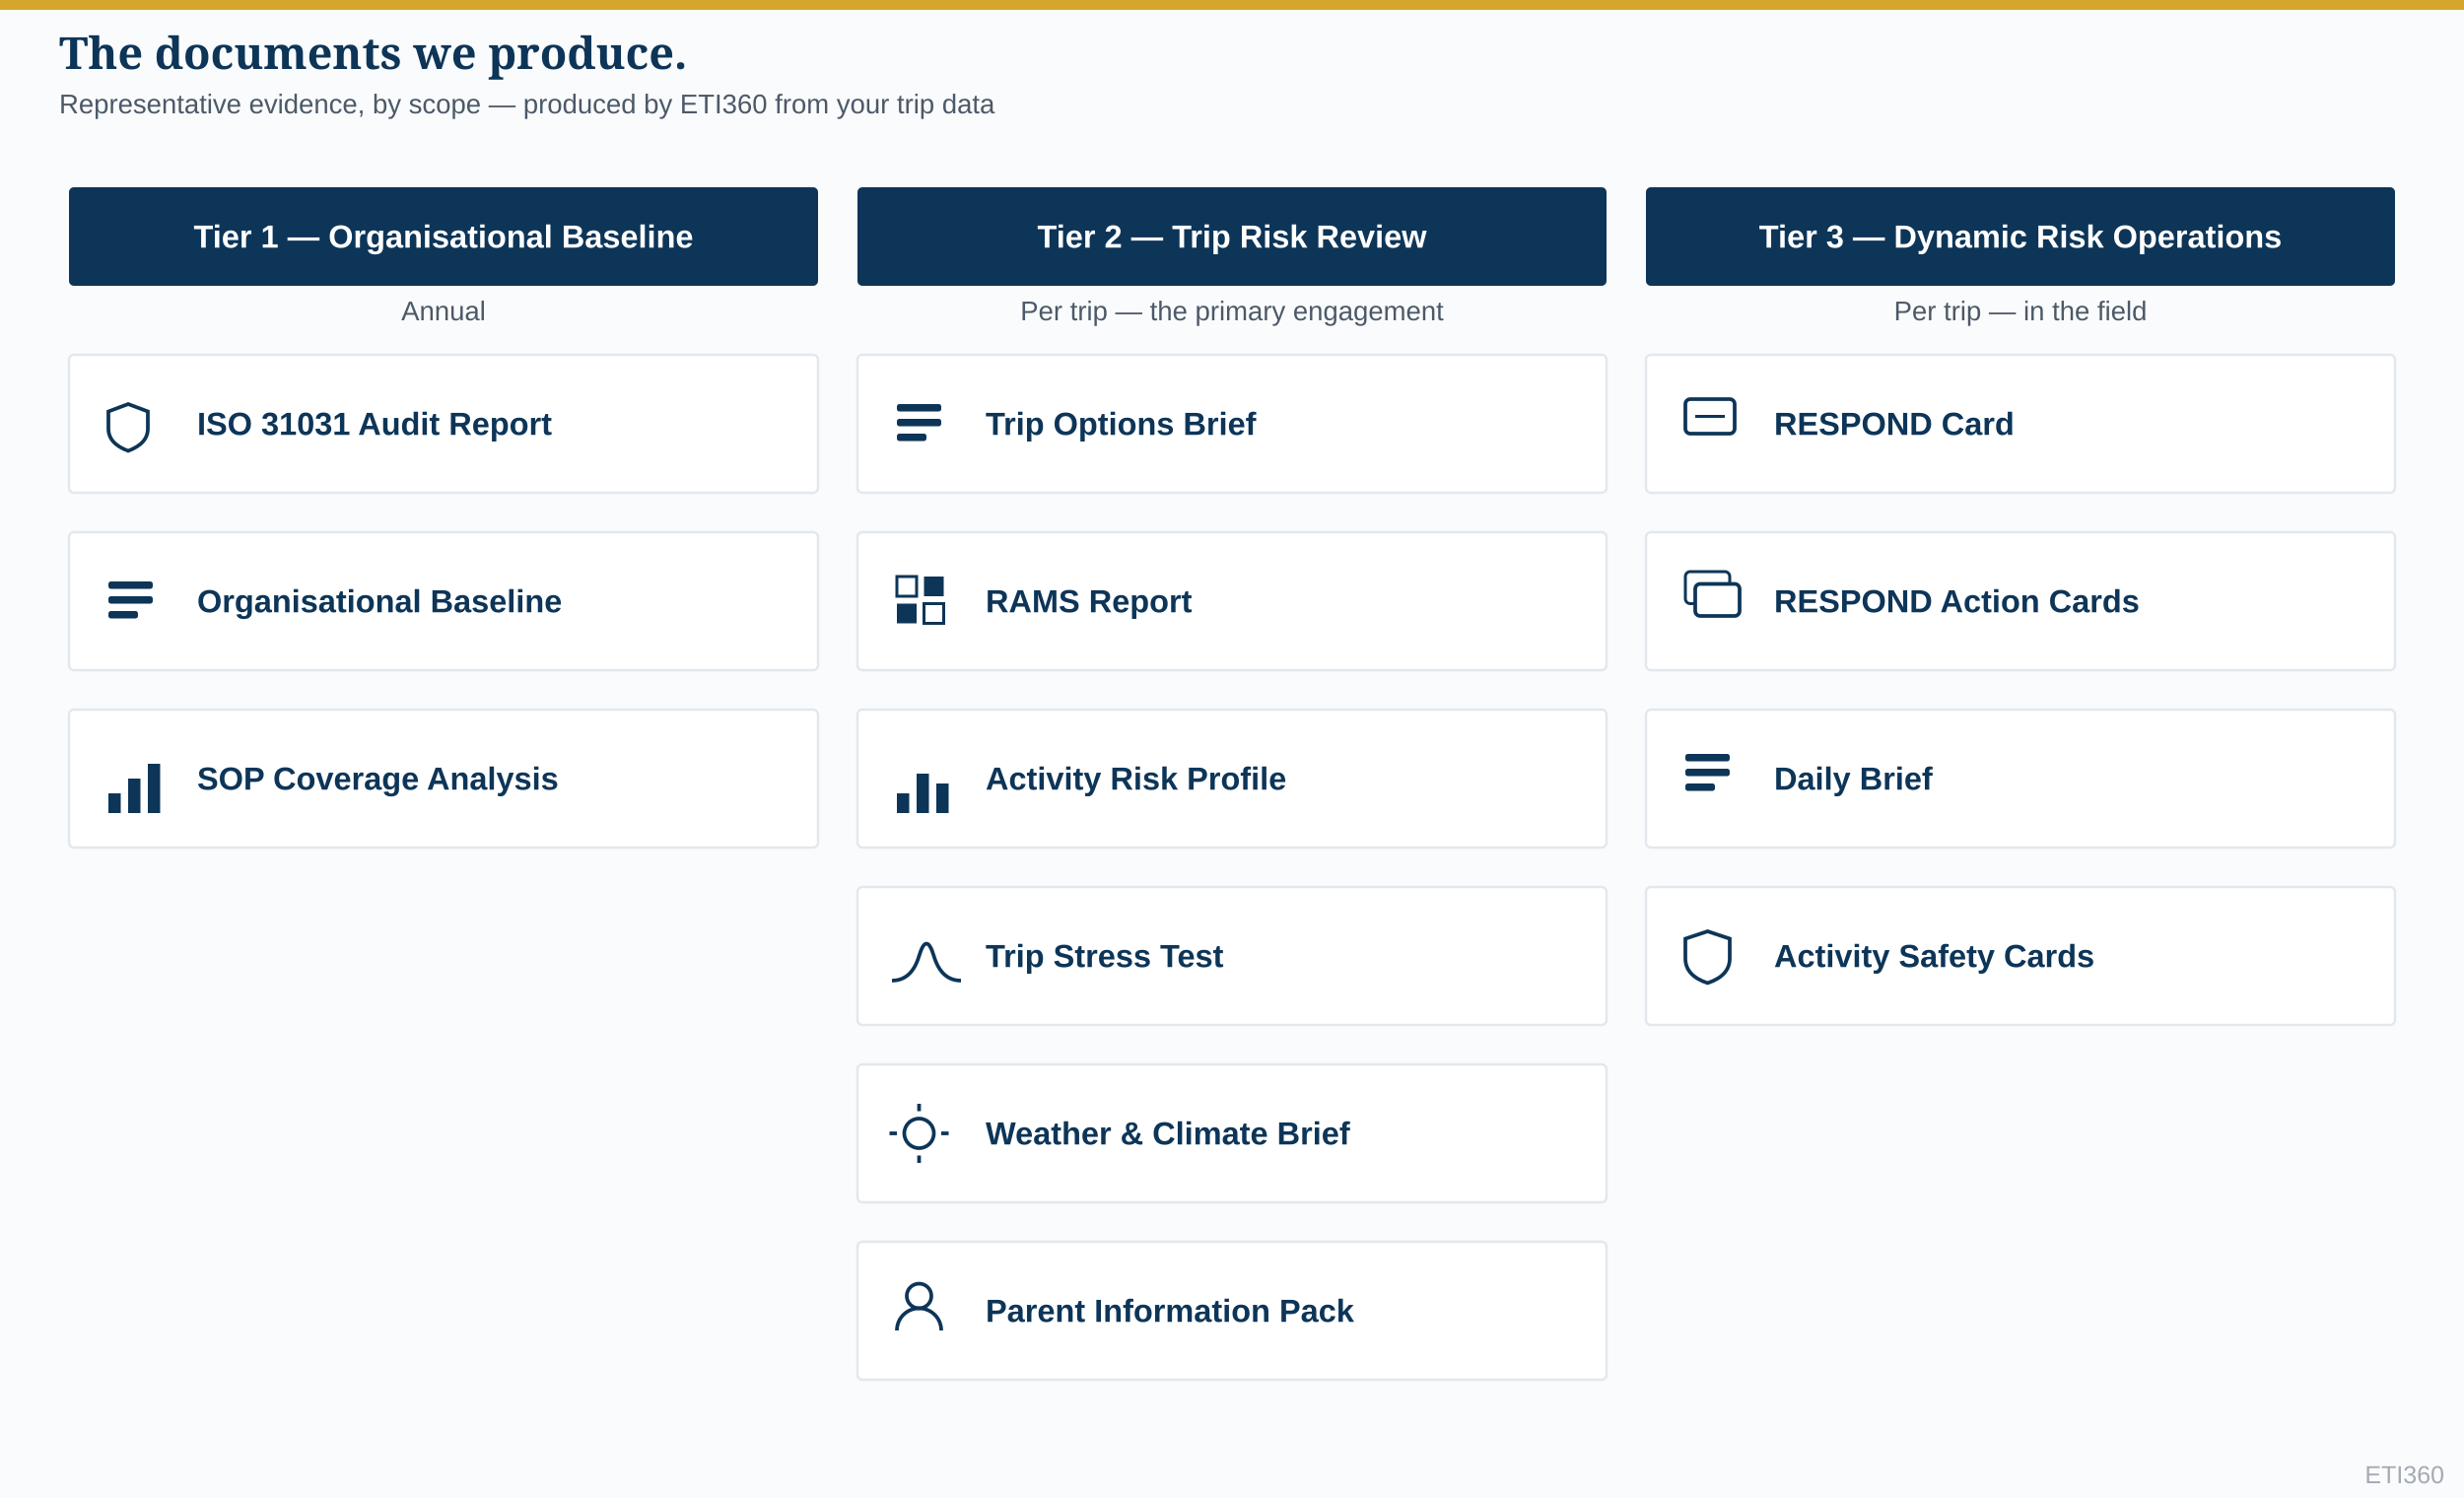
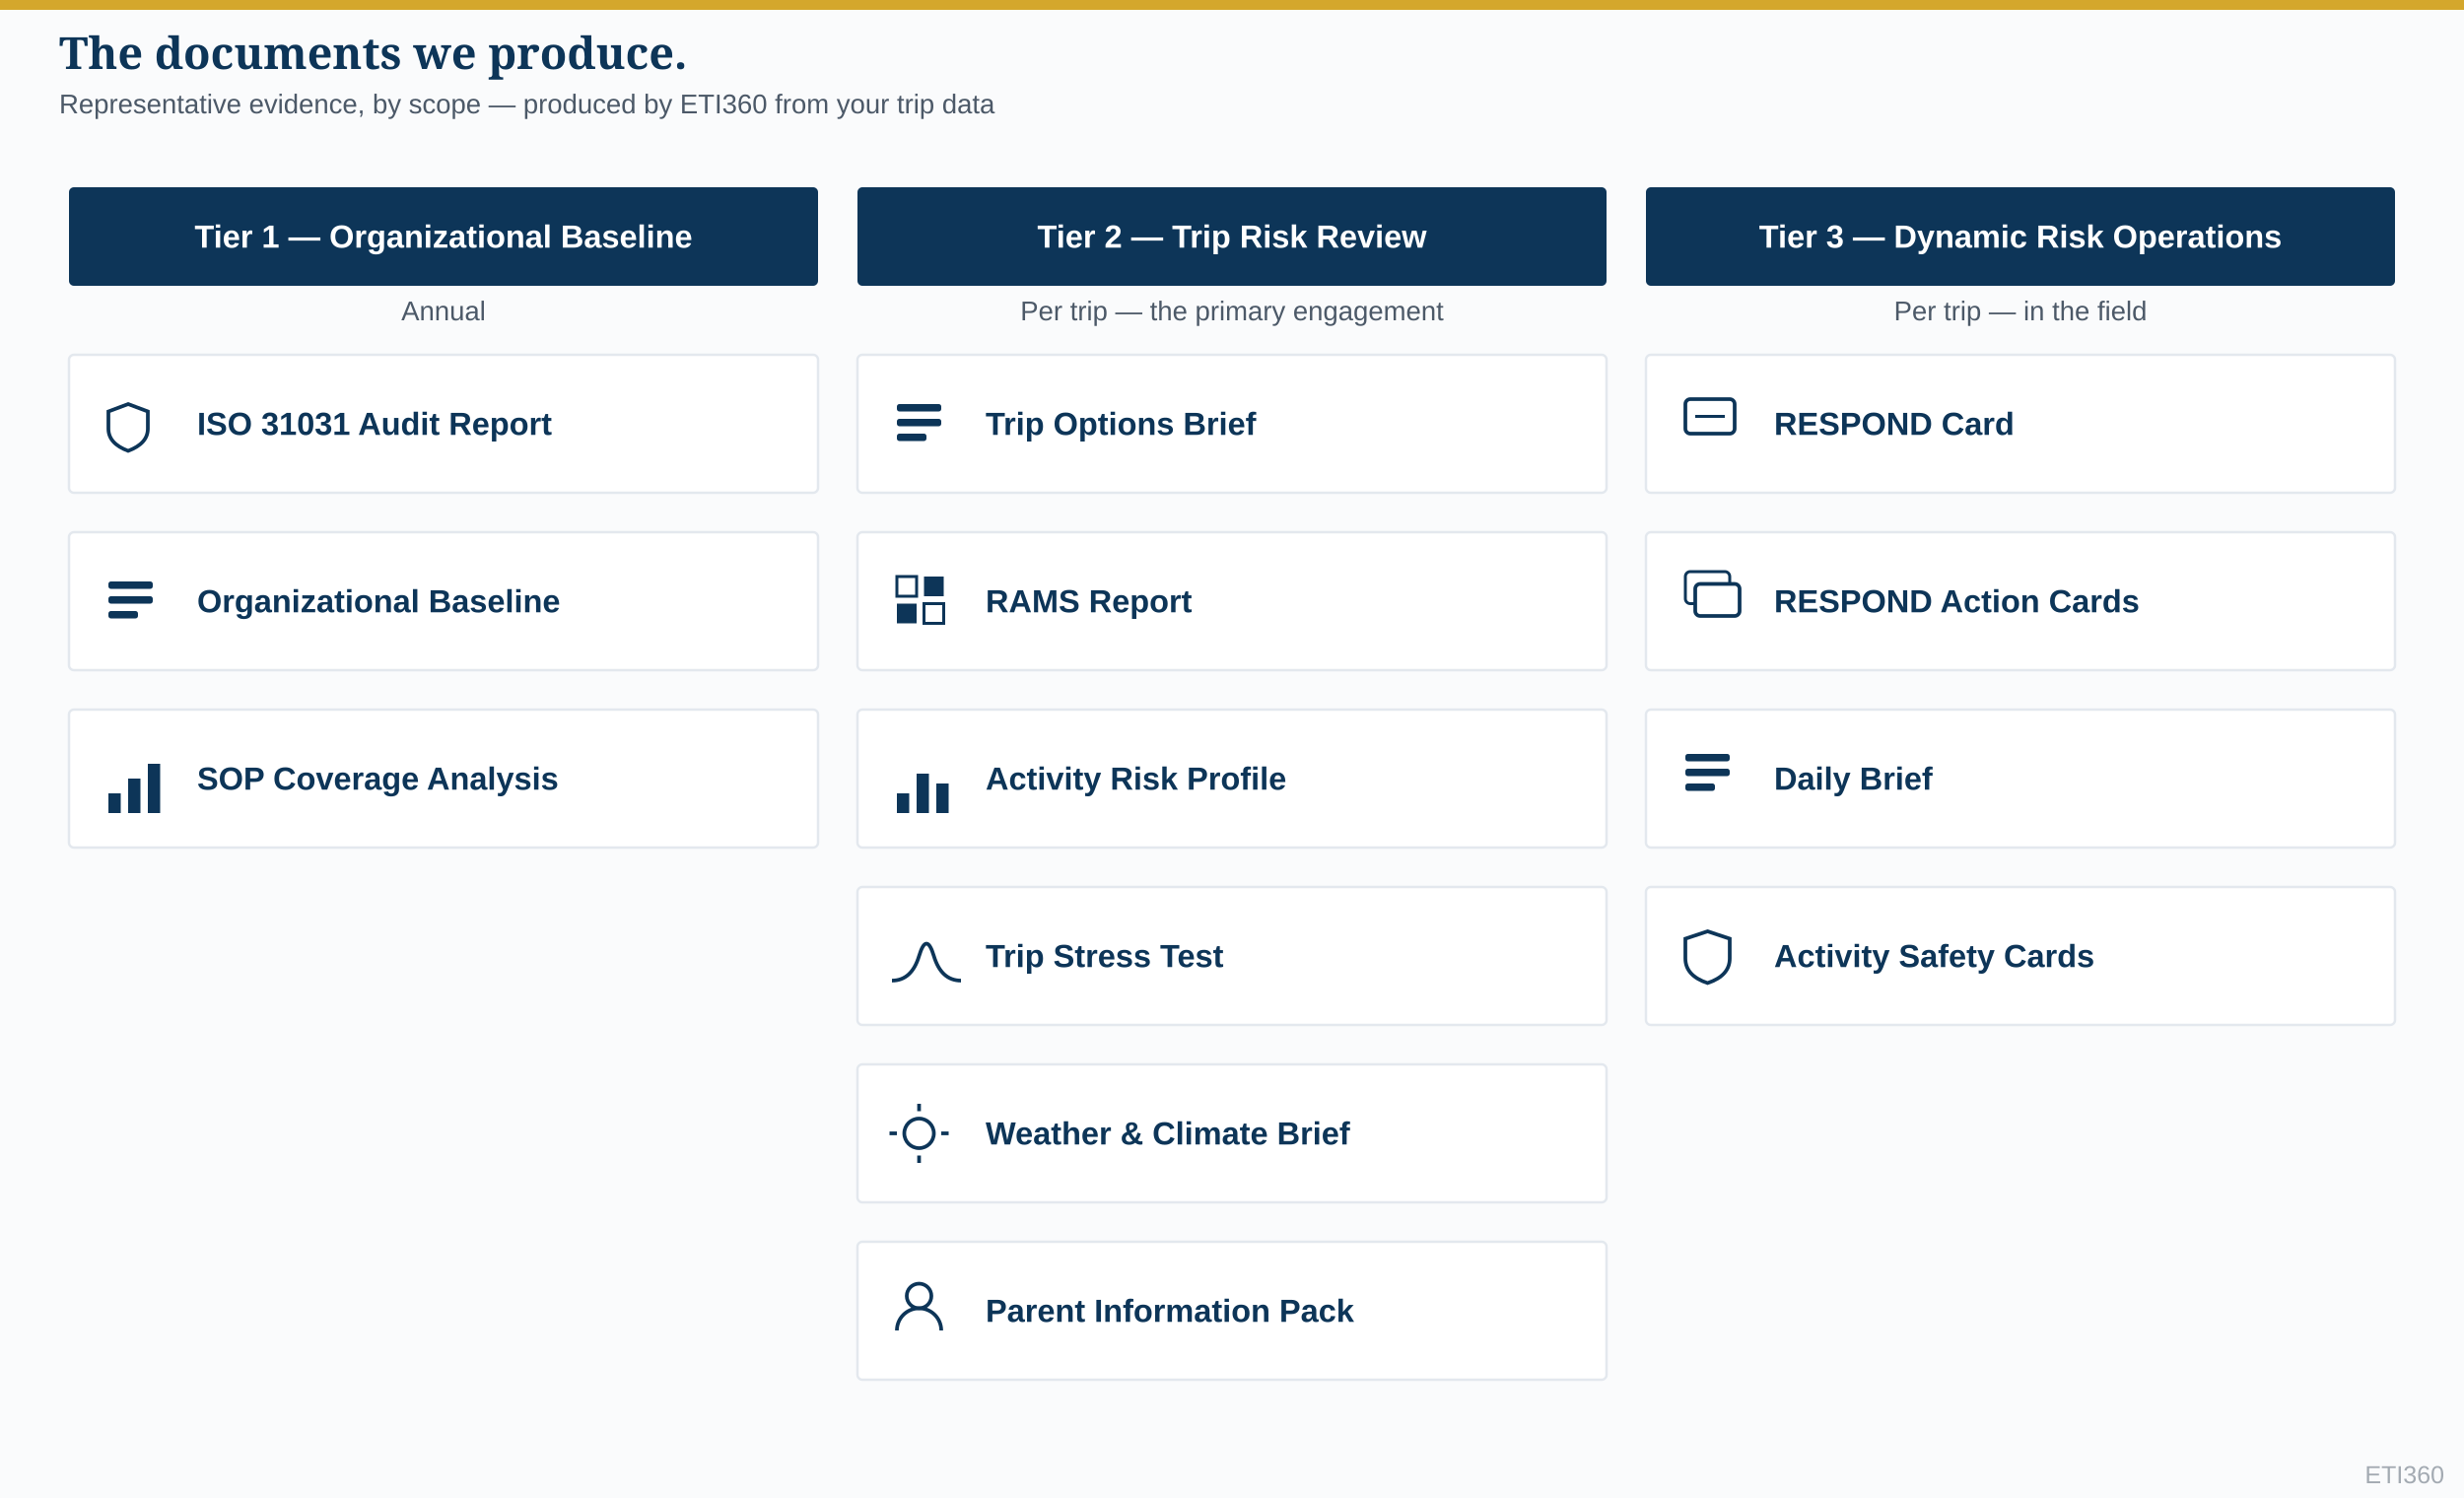
<svg xmlns="http://www.w3.org/2000/svg" viewBox="0 0 1000 608">
  <defs>
    <marker id="arr" viewBox="0 0 10 10" refX="9" refY="5" markerWidth="6" markerHeight="6" orient="auto">
      <path d="M 0 0 L 10 5 L 0 10 z" fill="#0d3558" />
    </marker>
    <marker id="arr-gold" viewBox="0 0 10 10" refX="9" refY="5" markerWidth="6" markerHeight="6" orient="auto">
      <path d="M 0 0 L 10 5 L 0 10 z" fill="#d4a72c" />
    </marker>
    <marker id="arr-muted" viewBox="0 0 10 10" refX="9" refY="5" markerWidth="6" markerHeight="6" orient="auto">
      <path d="M 0 0 L 10 5 L 0 10 z" fill="#4c5968" />
    </marker>
  </defs>
  <rect x="0" y="0" width="1000" height="608" fill="#fafbfc" />
  <rect x="0" y="0" width="1000" height="4" fill="#d4a72c" />
  <text x="24" y="28" font-family="'Source Serif 4', Georgia, serif" font-size="18" font-weight="700" fill="#0d3558">The documents we produce.</text>
  <text x="24" y="46" font-family="'IBM Plex Sans', Arial, sans-serif" font-size="11" fill="#4c5968">Representative evidence, by scope — produced by ETI360 from your trip data</text>
  <rect x="28" y="76" width="304" height="40" rx="2" fill="#0d3558" />
-   <text x="180" y="96" text-anchor="middle" dominant-baseline="central" font-family="'IBM Plex Sans', Arial, sans-serif" font-size="13" font-weight="700" fill="#ffffff">Tier 1 — Organisational Baseline</text>
+   <text x="180" y="96" text-anchor="middle" dominant-baseline="central" font-family="'IBM Plex Sans', Arial, sans-serif" font-size="13" font-weight="700" fill="#ffffff">Tier 1 — Organizational Baseline</text>
  <text x="180" y="130" text-anchor="middle" font-family="'IBM Plex Sans', Arial, sans-serif" font-size="11" fill="#4c5968">Annual</text>
  <rect x="348" y="76" width="304" height="40" rx="2" fill="#0d3558" />
  <text x="500" y="96" text-anchor="middle" dominant-baseline="central" font-family="'IBM Plex Sans', Arial, sans-serif" font-size="13" font-weight="700" fill="#ffffff">Tier 2 — Trip Risk Review</text>
  <text x="500" y="130" text-anchor="middle" font-family="'IBM Plex Sans', Arial, sans-serif" font-size="11" fill="#4c5968">Per trip — the primary engagement</text>
  <rect x="668" y="76" width="304" height="40" rx="2" fill="#0d3558" />
  <text x="820" y="96" text-anchor="middle" dominant-baseline="central" font-family="'IBM Plex Sans', Arial, sans-serif" font-size="13" font-weight="700" fill="#ffffff">Tier 3 — Dynamic Risk Operations</text>
  <text x="820" y="130" text-anchor="middle" font-family="'IBM Plex Sans', Arial, sans-serif" font-size="11" fill="#4c5968">Per trip — in the field</text>
  <rect x="28" y="144" width="304" height="56" rx="2" fill="#ffffff" stroke="#e3e8ee" stroke-width="1" />
  <path d="M 52 164 L 60 167 L 60 174 Q 60 180 52 183 Q 44 180 44 174 L 44 167 Z" stroke="#0d3558" stroke-width="1.5" fill="none" />
  <text x="80" y="172" dominant-baseline="central" font-family="'IBM Plex Sans', Arial, sans-serif" font-size="13" font-weight="600" fill="#0d3558">ISO 31031 Audit Report</text>
  <rect x="28" y="216" width="304" height="56" rx="2" fill="#ffffff" stroke="#e3e8ee" stroke-width="1" />
  <rect x="44" y="236" width="18" height="3" rx="1" fill="#0d3558" />
  <rect x="44" y="242" width="18" height="3" rx="1" fill="#0d3558" />
  <rect x="44" y="248" width="12" height="3" rx="1" fill="#0d3558" />
-   <text x="80" y="244" dominant-baseline="central" font-family="'IBM Plex Sans', Arial, sans-serif" font-size="13" font-weight="600" fill="#0d3558">Organisational Baseline</text>
+   <text x="80" y="244" dominant-baseline="central" font-family="'IBM Plex Sans', Arial, sans-serif" font-size="13" font-weight="600" fill="#0d3558">Organizational Baseline</text>
  <rect x="28" y="288" width="304" height="56" rx="2" fill="#ffffff" stroke="#e3e8ee" stroke-width="1" />
  <rect x="44" y="322" width="5" height="8" fill="#0d3558" />
  <rect x="52" y="316" width="5" height="14" fill="#0d3558" />
  <rect x="60" y="310" width="5" height="20" fill="#0d3558" />
  <text x="80" y="316" dominant-baseline="central" font-family="'IBM Plex Sans', Arial, sans-serif" font-size="13" font-weight="600" fill="#0d3558">SOP Coverage Analysis</text>
  <rect x="348" y="144" width="304" height="56" rx="2" fill="#ffffff" stroke="#e3e8ee" stroke-width="1" />
  <rect x="364" y="164" width="18" height="3" rx="1" fill="#0d3558" />
  <rect x="364" y="170" width="18" height="3" rx="1" fill="#0d3558" />
  <rect x="364" y="176" width="12" height="3" rx="1" fill="#0d3558" />
  <text x="400" y="172" dominant-baseline="central" font-family="'IBM Plex Sans', Arial, sans-serif" font-size="13" font-weight="600" fill="#0d3558">Trip Options Brief</text>
  <rect x="348" y="216" width="304" height="56" rx="2" fill="#ffffff" stroke="#e3e8ee" stroke-width="1" />
  <rect x="364" y="234" width="8" height="8" fill="none" stroke="#0d3558" stroke-width="1.2" />
  <rect x="375" y="234" width="8" height="8" fill="#0d3558" />
  <rect x="364" y="245" width="8" height="8" fill="#0d3558" />
  <rect x="375" y="245" width="8" height="8" fill="none" stroke="#0d3558" stroke-width="1.2" />
  <text x="400" y="244" dominant-baseline="central" font-family="'IBM Plex Sans', Arial, sans-serif" font-size="13" font-weight="600" fill="#0d3558">RAMS Report</text>
  <rect x="348" y="288" width="304" height="56" rx="2" fill="#ffffff" stroke="#e3e8ee" stroke-width="1" />
  <rect x="364" y="322" width="5" height="8" fill="#0d3558" />
  <rect x="372" y="314" width="5" height="16" fill="#0d3558" />
  <rect x="380" y="318" width="5" height="12" fill="#0d3558" />
  <text x="400" y="316" dominant-baseline="central" font-family="'IBM Plex Sans', Arial, sans-serif" font-size="13" font-weight="600" fill="#0d3558">Activity Risk Profile</text>
  <rect x="348" y="360" width="304" height="56" rx="2" fill="#ffffff" stroke="#e3e8ee" stroke-width="1" />
  <path d="M 362 398 Q 370 398 373 388 Q 376 378 379 388 Q 382 398 390 398" stroke="#0d3558" stroke-width="1.5" fill="none" />
  <text x="400" y="388" dominant-baseline="central" font-family="'IBM Plex Sans', Arial, sans-serif" font-size="13" font-weight="600" fill="#0d3558">Trip Stress Test</text>
  <rect x="348" y="432" width="304" height="56" rx="2" fill="#ffffff" stroke="#e3e8ee" stroke-width="1" />
  <circle cx="373" cy="460" r="6" stroke="#0d3558" stroke-width="1.5" fill="none" />
  <line x1="373" y1="448" x2="373" y2="451" stroke="#0d3558" stroke-width="1.5" />
  <line x1="373" y1="469" x2="373" y2="472" stroke="#0d3558" stroke-width="1.5" />
  <line x1="361" y1="460" x2="364" y2="460" stroke="#0d3558" stroke-width="1.5" />
  <line x1="382" y1="460" x2="385" y2="460" stroke="#0d3558" stroke-width="1.5" />
  <text x="400" y="460" dominant-baseline="central" font-family="'IBM Plex Sans', Arial, sans-serif" font-size="13" font-weight="600" fill="#0d3558">Weather &amp; Climate Brief</text>
  <rect x="348" y="504" width="304" height="56" rx="2" fill="#ffffff" stroke="#e3e8ee" stroke-width="1" />
  <circle cx="373" cy="526" r="5" stroke="#0d3558" stroke-width="1.5" fill="none" />
  <path d="M 364 540 A 9 9 0 0 1 382 540" stroke="#0d3558" stroke-width="1.5" fill="none" />
  <text x="400" y="532" dominant-baseline="central" font-family="'IBM Plex Sans', Arial, sans-serif" font-size="13" font-weight="600" fill="#0d3558">Parent Information Pack</text>
  <rect x="668" y="144" width="304" height="56" rx="2" fill="#ffffff" stroke="#e3e8ee" stroke-width="1" />
  <rect x="684" y="162" width="20" height="14" rx="2" fill="none" stroke="#0d3558" stroke-width="1.5" />
  <line x1="688" y1="169" x2="700" y2="169" stroke="#0d3558" stroke-width="1.2" />
  <text x="720" y="172" dominant-baseline="central" font-family="'IBM Plex Sans', Arial, sans-serif" font-size="13" font-weight="600" fill="#0d3558">RESPOND Card</text>
  <rect x="668" y="216" width="304" height="56" rx="2" fill="#ffffff" stroke="#e3e8ee" stroke-width="1" />
  <rect x="684" y="232" width="18" height="13" rx="2" fill="none" stroke="#0d3558" stroke-width="1.2" />
  <rect x="688" y="237" width="18" height="13" rx="2" fill="#ffffff" stroke="#0d3558" stroke-width="1.5" />
  <text x="720" y="244" dominant-baseline="central" font-family="'IBM Plex Sans', Arial, sans-serif" font-size="13" font-weight="600" fill="#0d3558">RESPOND Action Cards</text>
  <rect x="668" y="288" width="304" height="56" rx="2" fill="#ffffff" stroke="#e3e8ee" stroke-width="1" />
  <rect x="684" y="306" width="18" height="3" rx="1" fill="#0d3558" />
  <rect x="684" y="312" width="18" height="3" rx="1" fill="#0d3558" />
  <rect x="684" y="318" width="12" height="3" rx="1" fill="#0d3558" />
  <text x="720" y="316" dominant-baseline="central" font-family="'IBM Plex Sans', Arial, sans-serif" font-size="13" font-weight="600" fill="#0d3558">Daily Brief</text>
  <rect x="668" y="360" width="304" height="56" rx="2" fill="#ffffff" stroke="#e3e8ee" stroke-width="1" />
  <path d="M 693 378 L 702 381 L 702 389 Q 702 396 693 399 Q 684 396 684 389 L 684 381 Z" stroke="#0d3558" stroke-width="1.5" fill="none" />
  <text x="720" y="388" dominant-baseline="central" font-family="'IBM Plex Sans', Arial, sans-serif" font-size="13" font-weight="600" fill="#0d3558">Activity Safety Cards</text>
  <text x="992" y="602" text-anchor="end" font-family="'IBM Plex Sans', Arial, sans-serif" font-size="10" fill="#4c5968" opacity="0.5">ETI360</text>
</svg>
